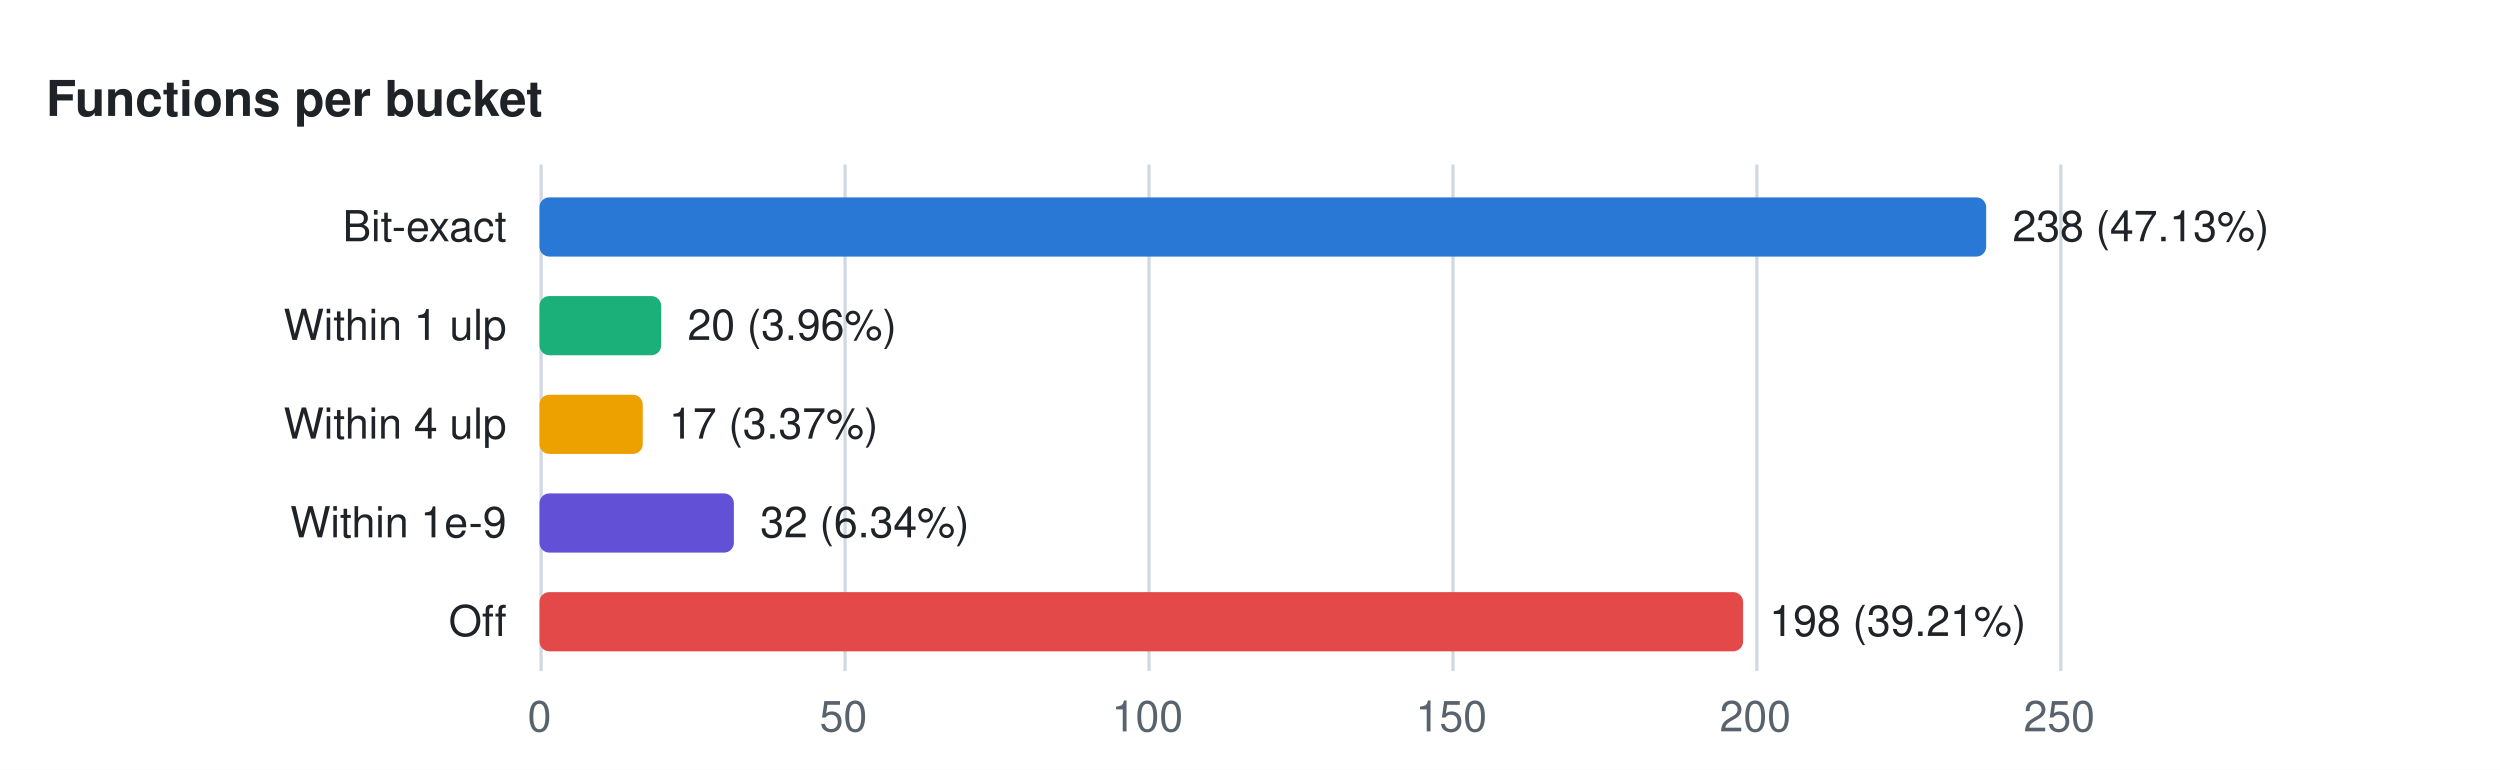
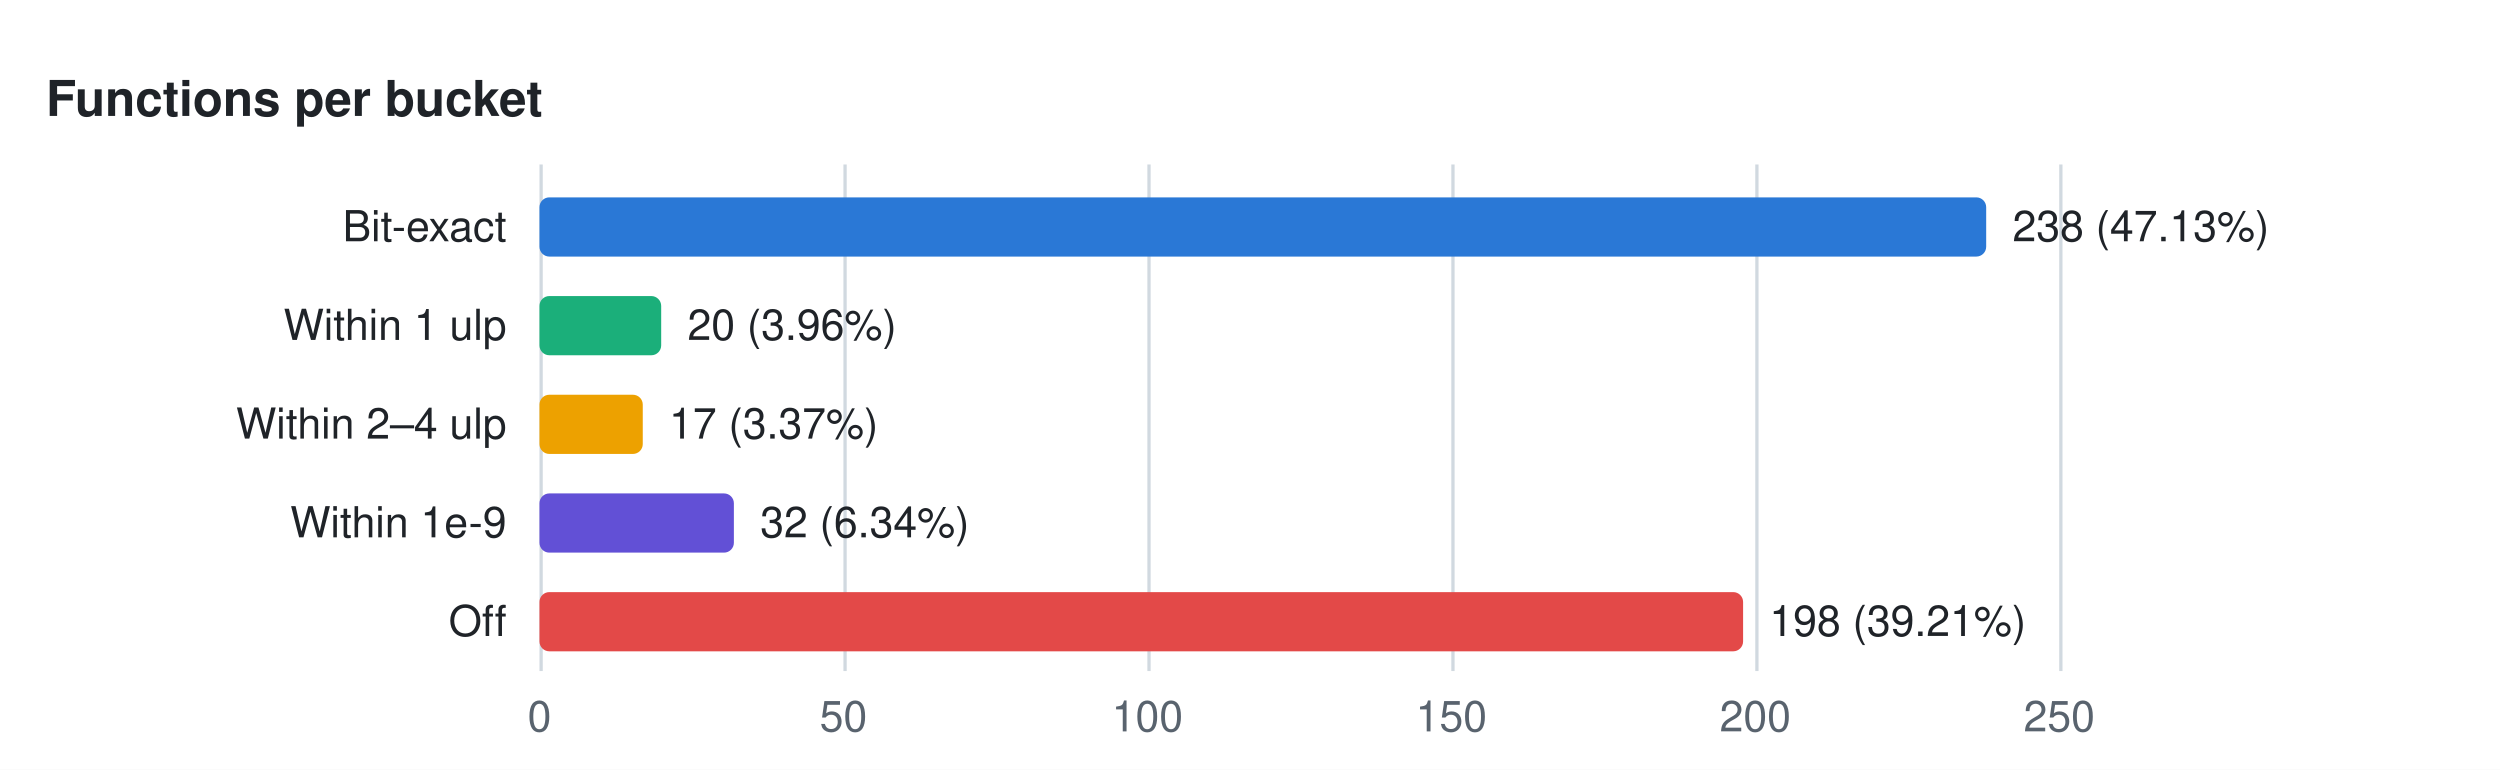
<svg xmlns="http://www.w3.org/2000/svg" width="760" height="234" viewBox="0 0 760 234" role="img" aria-labelledby="t d">
-   <style>text{font-family:system-ui,-apple-system,'Segoe UI',Helvetica,Arial,sans-serif;font-size:13px}.title{font-size:15px;font-weight:600}.num{font-variant-numeric:tabular-nums}.bg{fill:#ffffff}.ink{fill:#1f2328}.muted{fill:#59636e}.grid{fill:#d1d9e0}.b-pass{fill:#2a78d6}.b-ulp1{fill:#1baf7a}.b-ulp4{fill:#eda100}.b-close{fill:#6250d6}.b-off{fill:#e34948}@media (prefers-color-scheme: dark){.bg{fill:#0d1117}.ink{fill:#f0f6fc}.muted{fill:#9198a1}.grid{fill:#3d444d}.b-pass{fill:#3987e5}.b-ulp1{fill:#199e70}.b-ulp4{fill:#c98500}.b-close{fill:#9085e9}.b-off{fill:#e66767}}</style>
+   <style>text{font-family:system-ui,-apple-system,'Segoe UI',Helvetica,Arial,sans-serif;font-size:13px}.title{font-size:15px;font-weight:600}.num{font-variant-numeric:tabular-nums}.bg{fill:#ffffff}.ink{fill:#1f2328}.muted{fill:#59636e}.grid{fill:#d1d9e0}.b-pass{fill:#2a78d6}.b-ulp1{fill:#1baf7a}.b-ulp4{fill:#eda100}.b-close{fill:#6250d6}.b-off{fill:#e34948}.in-pass{fill:#000000}.in-ulp1{fill:#000000}.in-ulp4{fill:#000000}.in-close{fill:#ffffff}.in-off{fill:#000000}@media (prefers-color-scheme: dark){.bg{fill:#0d1117}.ink{fill:#f0f6fc}.muted{fill:#9198a1}.grid{fill:#3d444d}.b-pass{fill:#3987e5}.b-ulp1{fill:#199e70}.b-ulp4{fill:#c98500}.b-close{fill:#9085e9}.b-off{fill:#e66767}.in-pass{fill:#000000}.in-ulp1{fill:#000000}.in-ulp4{fill:#000000}.in-close{fill:#000000}.in-off{fill:#000000}}</style>
  <rect class="bg" fill="#ffffff" x="0" y="0" width="760" height="234" />
  <g transform="translate(14,14)">
    <text x="0.0" y="16.0" class="ink title" fill="#1f2328" text-anchor="start" dominant-baseline="middle">Functions per bucket</text>
    <rect class="grid" fill="#d1d9e0" x="150.0" y="36" width="1" height="154" />
    <text x="150.0" y="204.0" class="muted num" fill="#59636e" text-anchor="middle" dominant-baseline="middle">0</text>
    <rect class="grid" fill="#d1d9e0" x="242.4" y="36" width="1" height="154" />
    <text x="242.4" y="204.0" class="muted num" fill="#59636e" text-anchor="middle" dominant-baseline="middle">50</text>
    <rect class="grid" fill="#d1d9e0" x="334.8" y="36" width="1" height="154" />
    <text x="334.8" y="204.0" class="muted num" fill="#59636e" text-anchor="middle" dominant-baseline="middle">100</text>
    <rect class="grid" fill="#d1d9e0" x="427.2" y="36" width="1" height="154" />
    <text x="427.2" y="204.0" class="muted num" fill="#59636e" text-anchor="middle" dominant-baseline="middle">150</text>
    <rect class="grid" fill="#d1d9e0" x="519.6" y="36" width="1" height="154" />
    <text x="519.6" y="204.0" class="muted num" fill="#59636e" text-anchor="middle" dominant-baseline="middle">200</text>
    <rect class="grid" fill="#d1d9e0" x="612.0" y="36" width="1" height="154" />
    <text x="612.0" y="204.0" class="muted num" fill="#59636e" text-anchor="middle" dominant-baseline="middle">250</text>
    <text x="140.0" y="55.0" class="ink" fill="#1f2328" text-anchor="end" dominant-baseline="middle">Bit-exact</text>
    <rect class="b-pass" fill="#2a78d6" x="150.0" y="46.0" width="439.8" height="18" rx="3" />
    <text x="597.8" y="55.0" class="ink num" fill="#1f2328" text-anchor="start" dominant-baseline="middle">238 (47.13%)</text>
    <text x="140.0" y="85.0" class="ink" fill="#1f2328" text-anchor="end" dominant-baseline="middle">Within 1 ulp</text>
    <rect class="b-ulp1" fill="#1baf7a" x="150.0" y="76.0" width="37.0" height="18" rx="3" />
    <text x="195.0" y="85.0" class="ink num" fill="#1f2328" text-anchor="start" dominant-baseline="middle">20 (3.96%)</text>
-     <text x="140.0" y="115.0" class="ink" fill="#1f2328" text-anchor="end" dominant-baseline="middle">Within 4 ulp</text>
+     <text x="140.0" y="115.0" class="ink" fill="#1f2328" text-anchor="end" dominant-baseline="middle">Within 2–4 ulp</text>
    <rect class="b-ulp4" fill="#eda100" x="150.0" y="106.0" width="31.4" height="18" rx="3" />
    <text x="189.4" y="115.0" class="ink num" fill="#1f2328" text-anchor="start" dominant-baseline="middle">17 (3.37%)</text>
    <text x="140.0" y="145.0" class="ink" fill="#1f2328" text-anchor="end" dominant-baseline="middle">Within 1e-9</text>
    <rect class="b-close" fill="#6250d6" x="150.0" y="136.0" width="59.1" height="18" rx="3" />
    <text x="217.1" y="145.0" class="ink num" fill="#1f2328" text-anchor="start" dominant-baseline="middle">32 (6.34%)</text>
    <text x="140.0" y="175.0" class="ink" fill="#1f2328" text-anchor="end" dominant-baseline="middle">Off</text>
    <rect class="b-off" fill="#e34948" x="150.0" y="166.0" width="365.9" height="18" rx="3" />
    <text x="523.9" y="175.0" class="ink num" fill="#1f2328" text-anchor="start" dominant-baseline="middle">198 (39.21%)</text>
  </g>
</svg>
